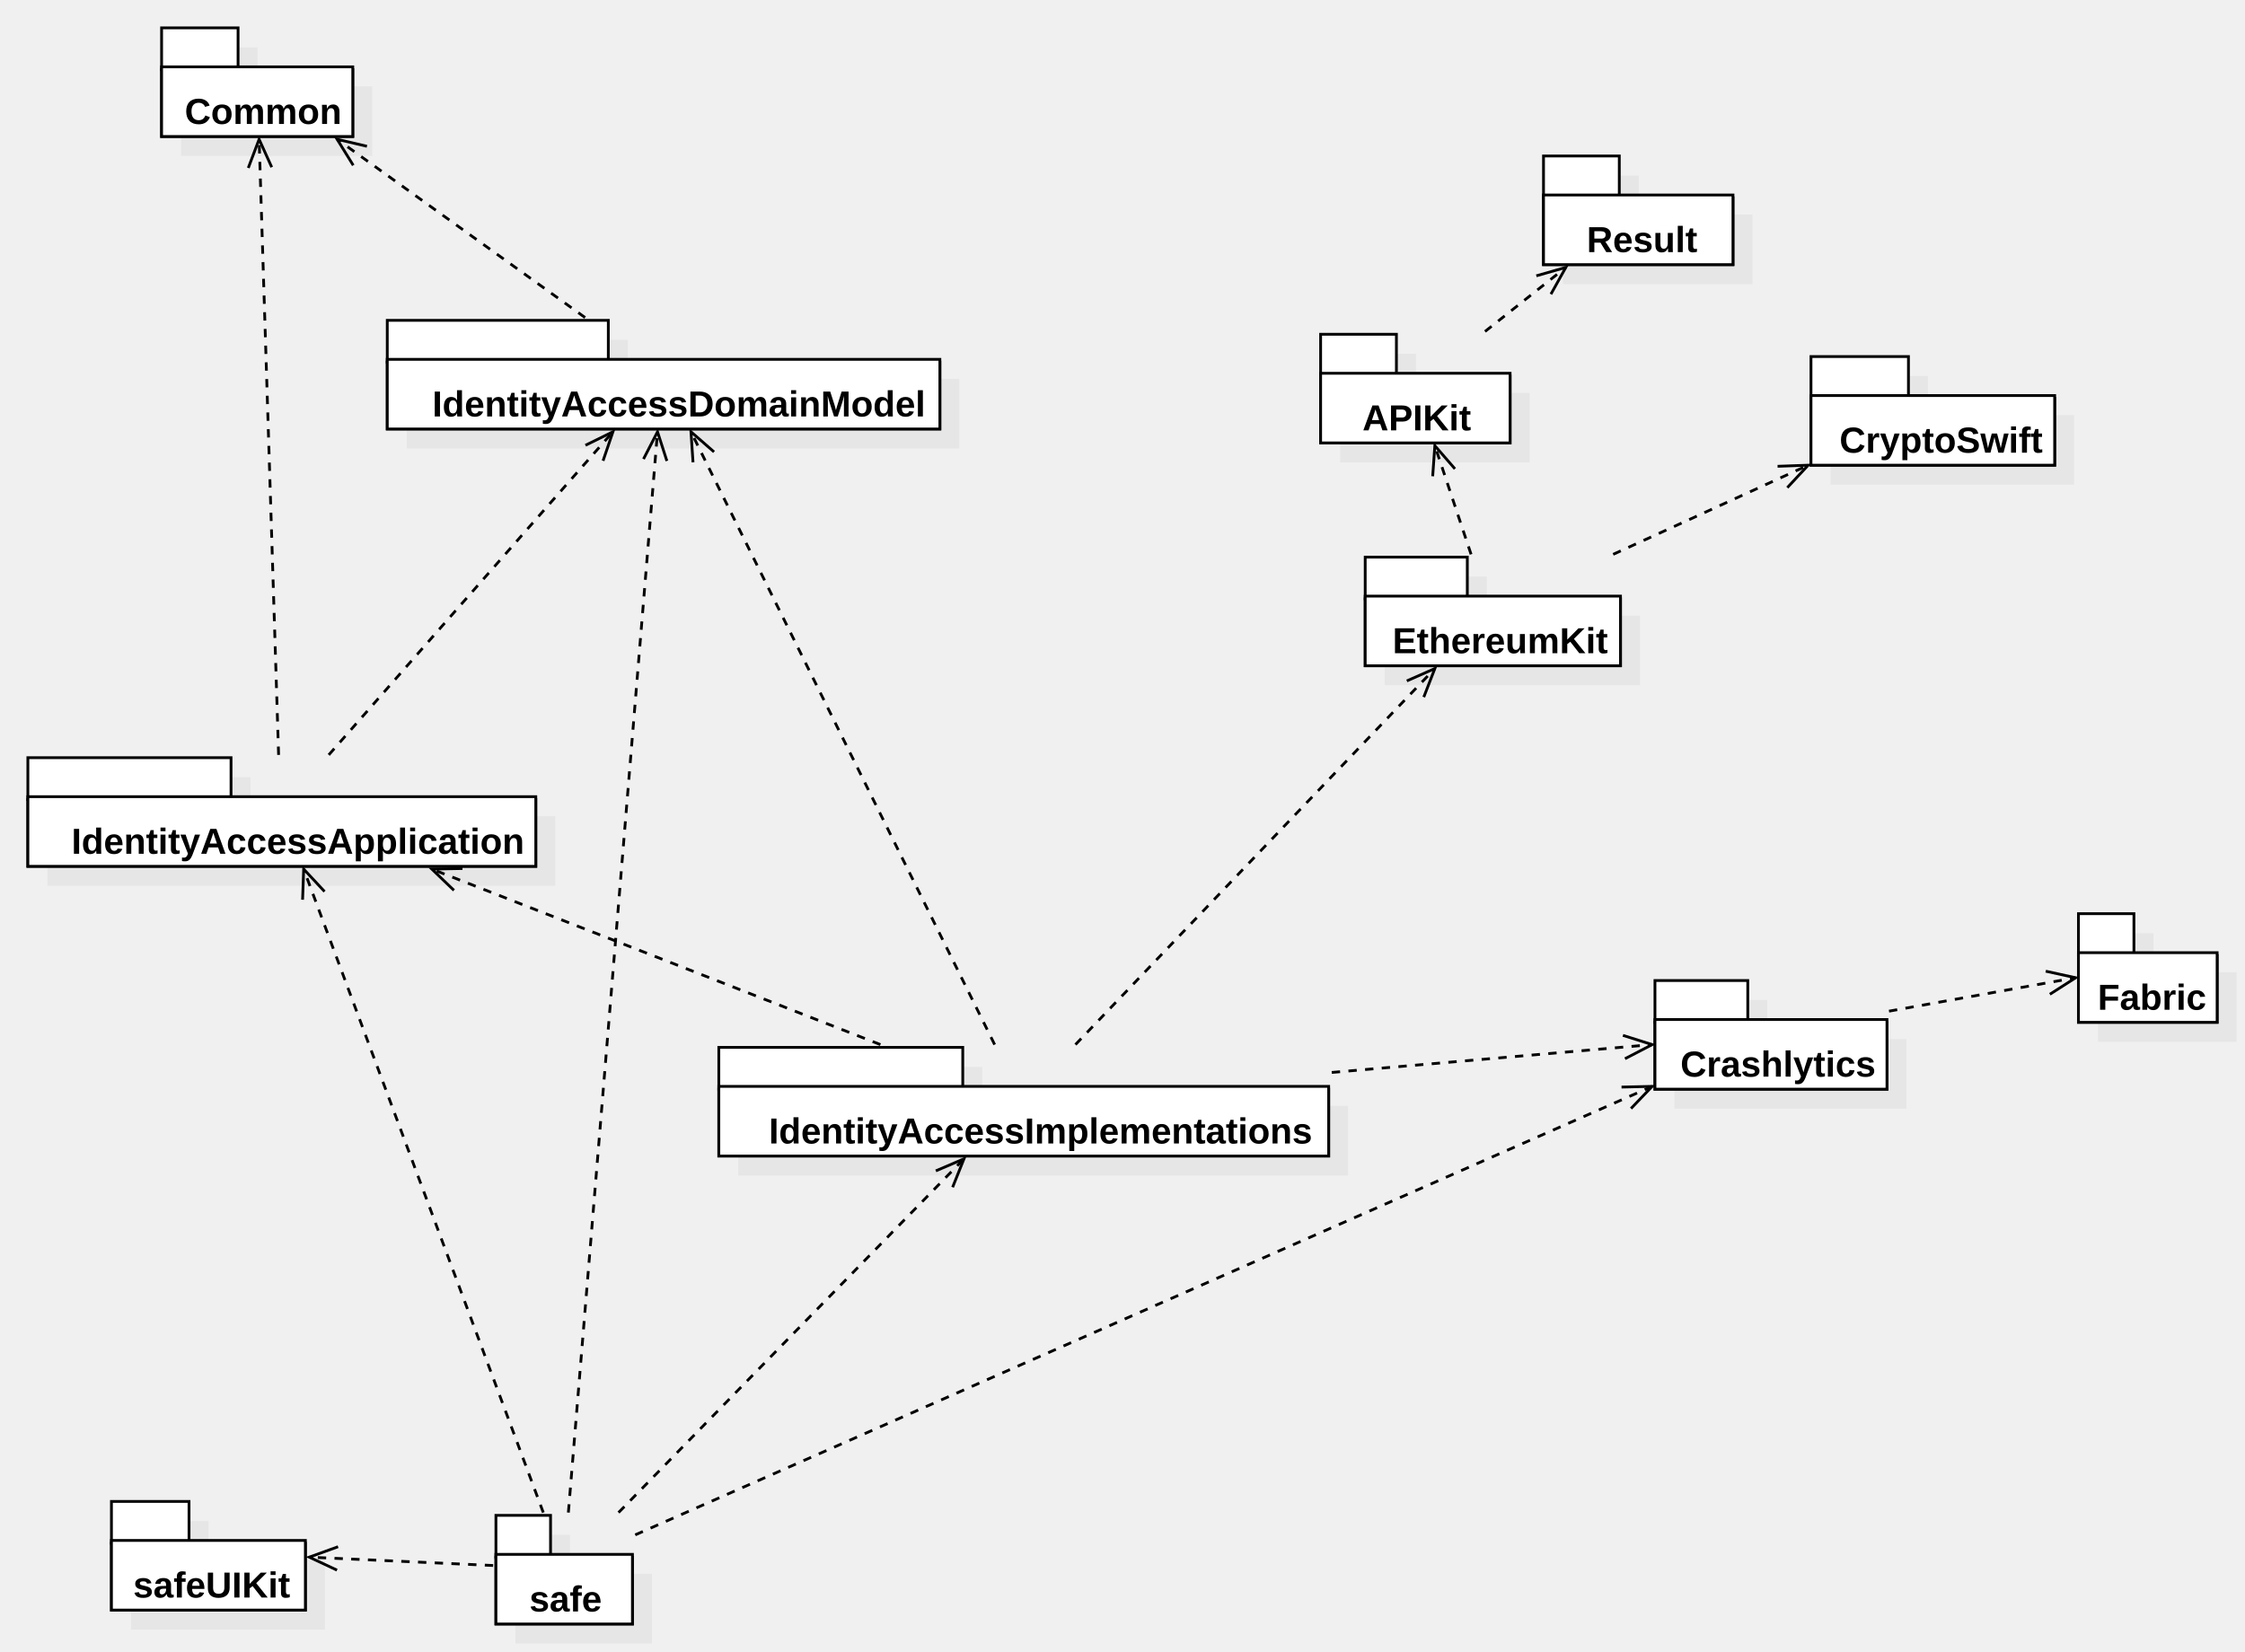
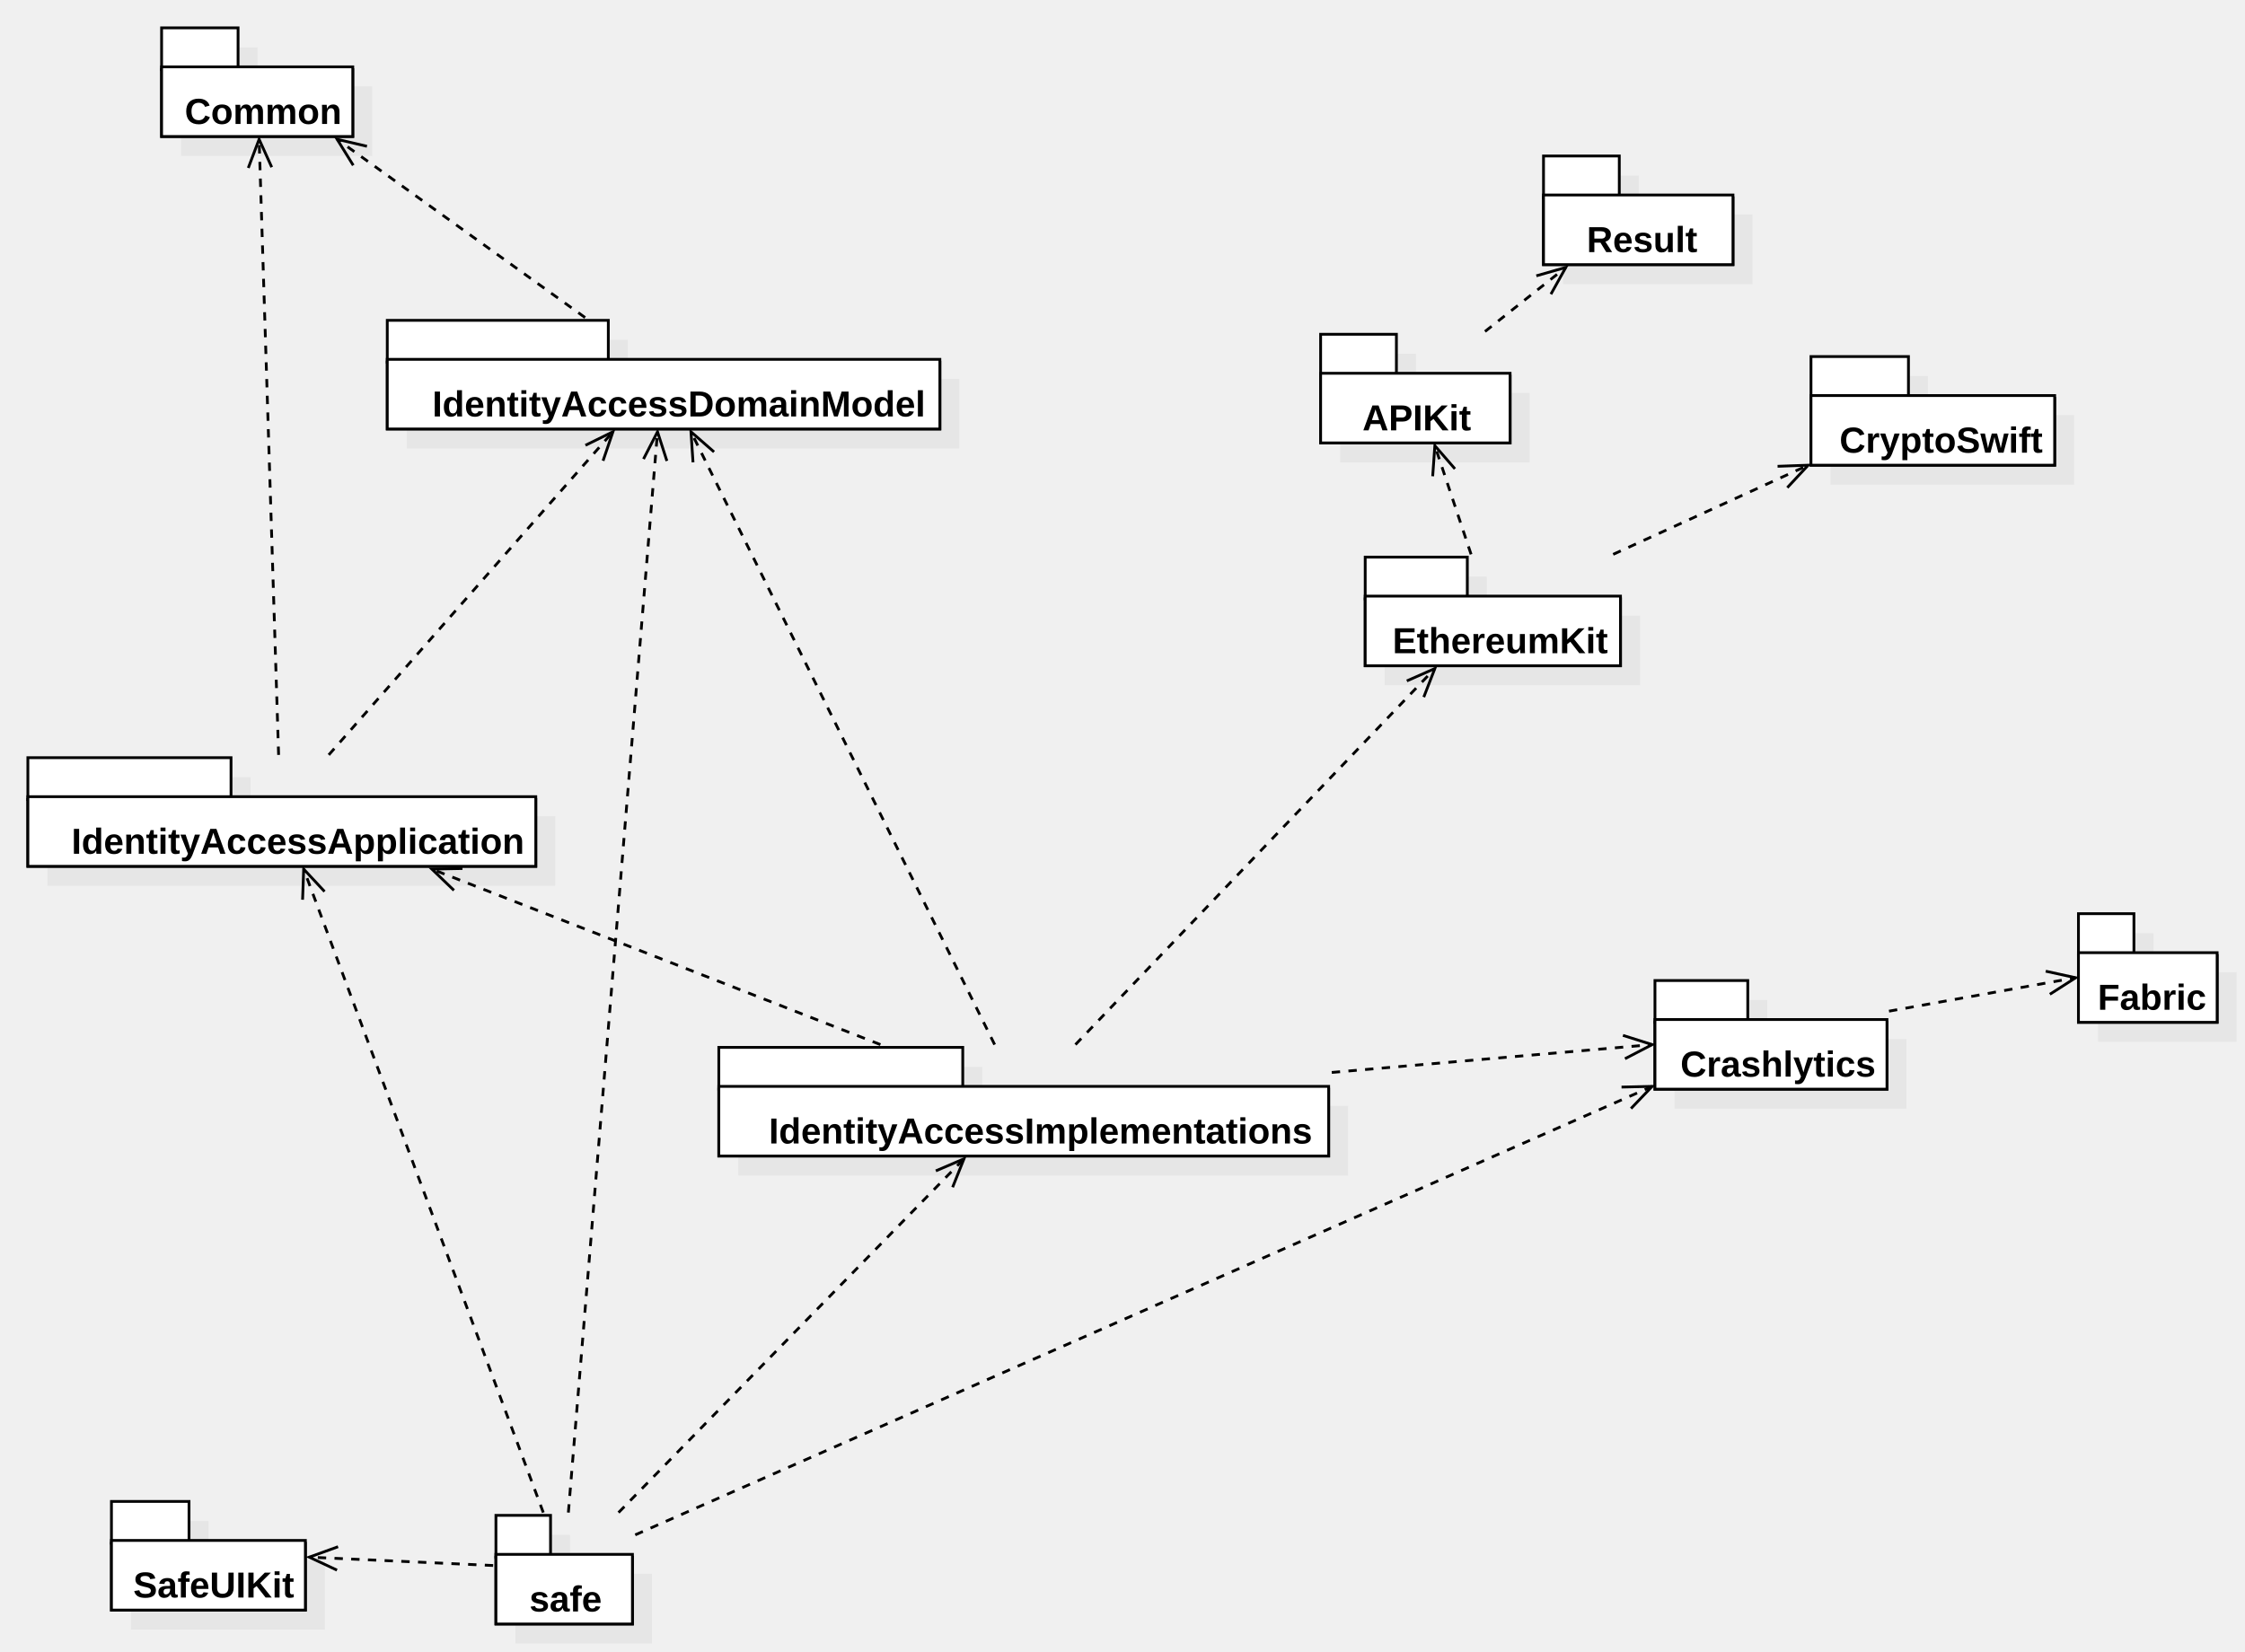
<svg xmlns="http://www.w3.org/2000/svg" version="1.1" width="805.777" height="593">
  <defs />
  <g>
    <g transform="translate(-454,-368) scale(1,1)">
      <rect fill="#C0C0C0" stroke="none" x="600" y="490" width="79.335" height="15" opacity="0.2" />
    </g>
    <g transform="translate(-454,-368) scale(1,1)">
      <rect fill="#C0C0C0" stroke="none" x="600" y="504" width="198.338" height="25" opacity="0.2" />
    </g>
    <g transform="translate(-454,-368) scale(1,1)">
      <rect fill="#ffffff" stroke="none" x="593" y="498" width="198.338" height="24" />
    </g>
    <g transform="translate(-454,-368) scale(1,1)">
      <path fill="none" stroke="#000000" d="M 593 498 L 791.338 498 L 791.338 522 L 593 522 L 593 498 Z Z" stroke-miterlimit="10" />
    </g>
    <g transform="translate(-454,-368) scale(1,1)">
      <rect fill="#ffffff" stroke="none" x="593" y="483" width="79.335" height="15" />
    </g>
    <g transform="translate(-454,-368) scale(1,1)">
      <path fill="none" stroke="#000000" d="M 593 483 L 672.335 483 L 672.335 498 L 593 498 L 593 483 Z Z" stroke-miterlimit="10" />
    </g>
    <g transform="translate(-454,-368) scale(1,1)">
      <rect fill="#ffffff" stroke="none" x="593" y="497" width="198.338" height="25" />
    </g>
    <g transform="translate(-454,-368) scale(1,1)">
      <path fill="none" stroke="#000000" d="M 593 497 L 791.338 497 L 791.338 522 L 593 522 L 593 497 Z Z" stroke-miterlimit="10" />
    </g>
    <g transform="translate(-454,-368) scale(1,1)">
      <g>
        <path fill="none" stroke="none" />
        <text fill="#000000" stroke="none" font-family="Arial" font-size="13px" font-style="normal" font-weight="bold" text-decoration="none" x="609.169" y="517.5">IdentityAccessDomainModel</text>
      </g>
    </g>
    <g transform="translate(-454,-368) scale(1,1)">
      <rect fill="#C0C0C0" stroke="none" x="471" y="647" width="72.921" height="15" opacity="0.2" />
    </g>
    <g transform="translate(-454,-368) scale(1,1)">
      <rect fill="#C0C0C0" stroke="none" x="471" y="661" width="182.304" height="25" opacity="0.2" />
    </g>
    <g transform="translate(-454,-368) scale(1,1)">
      <rect fill="#ffffff" stroke="none" x="464" y="655" width="182.304" height="24" />
    </g>
    <g transform="translate(-454,-368) scale(1,1)">
      <path fill="none" stroke="#000000" d="M 464 655 L 646.304 655 L 646.304 679 L 464 679 L 464 655 Z Z" stroke-miterlimit="10" />
    </g>
    <g transform="translate(-454,-368) scale(1,1)">
      <rect fill="#ffffff" stroke="none" x="464" y="640" width="72.921" height="15" />
    </g>
    <g transform="translate(-454,-368) scale(1,1)">
      <path fill="none" stroke="#000000" d="M 464 640 L 536.921 640 L 536.921 655 L 464 655 L 464 640 Z Z" stroke-miterlimit="10" />
    </g>
    <g transform="translate(-454,-368) scale(1,1)">
      <rect fill="#ffffff" stroke="none" x="464" y="654" width="182.304" height="25" />
    </g>
    <g transform="translate(-454,-368) scale(1,1)">
      <path fill="none" stroke="#000000" d="M 464 654 L 646.304 654 L 646.304 679 L 464 679 L 464 654 Z Z" stroke-miterlimit="10" />
    </g>
    <g transform="translate(-454,-368) scale(1,1)">
      <g>
        <path fill="none" stroke="none" />
        <text fill="#000000" stroke="none" font-family="Arial" font-size="13px" font-style="normal" font-weight="bold" text-decoration="none" x="479.652" y="674.5">IdentityAccessApplication</text>
      </g>
    </g>
    <g transform="translate(-454,-368) scale(1,1)">
      <path fill="none" stroke="#000000" d="M 572 639 L 674 523" stroke-miterlimit="10" stroke-dasharray="3" />
    </g>
    <g transform="translate(-454,-368) scale(1,1)">
      <path fill="none" stroke="#000000" d="M 670.45 533.412 L 674 523 L 664.128 527.852" stroke-miterlimit="10" />
    </g>
    <g transform="translate(-454,-368) scale(1,1)">
      <rect fill="#C0C0C0" stroke="none" x="719" y="751" width="87.554" height="15" opacity="0.2" />
    </g>
    <g transform="translate(-454,-368) scale(1,1)">
      <rect fill="#C0C0C0" stroke="none" x="719" y="765" width="218.885" height="25" opacity="0.2" />
    </g>
    <g transform="translate(-454,-368) scale(1,1)">
      <rect fill="#ffffff" stroke="none" x="712" y="759" width="218.885" height="24" />
    </g>
    <g transform="translate(-454,-368) scale(1,1)">
      <path fill="none" stroke="#000000" d="M 712 759 L 930.885 759 L 930.885 783 L 712 783 L 712 759 Z Z" stroke-miterlimit="10" />
    </g>
    <g transform="translate(-454,-368) scale(1,1)">
      <rect fill="#ffffff" stroke="none" x="712" y="744" width="87.554" height="15" />
    </g>
    <g transform="translate(-454,-368) scale(1,1)">
      <path fill="none" stroke="#000000" d="M 712 744 L 799.554 744 L 799.554 759 L 712 759 L 712 744 Z Z" stroke-miterlimit="10" />
    </g>
    <g transform="translate(-454,-368) scale(1,1)">
      <rect fill="#ffffff" stroke="none" x="712" y="758" width="218.885" height="25" />
    </g>
    <g transform="translate(-454,-368) scale(1,1)">
      <path fill="none" stroke="#000000" d="M 712 758 L 930.885 758 L 930.885 783 L 712 783 L 712 758 Z Z" stroke-miterlimit="10" />
    </g>
    <g transform="translate(-454,-368) scale(1,1)">
      <g>
        <path fill="none" stroke="none" />
        <text fill="#000000" stroke="none" font-family="Arial" font-size="13px" font-style="normal" font-weight="bold" text-decoration="none" x="729.943" y="778.5">IdentityAccessImplementations</text>
      </g>
    </g>
    <g transform="translate(-454,-368) scale(1,1)">
      <path fill="none" stroke="#000000" d="M 811 743 L 702 523" stroke-miterlimit="10" stroke-dasharray="3" />
    </g>
    <g transform="translate(-454,-368) scale(1,1)">
      <path fill="none" stroke="#000000" d="M 710.284 530.237 L 702 523 L 702.74 533.975" stroke-miterlimit="10" />
    </g>
    <g transform="translate(-454,-368) scale(1,1)">
      <rect fill="#C0C0C0" stroke="none" x="501" y="914" width="27.843" height="15" opacity="0.2" />
    </g>
    <g transform="translate(-454,-368) scale(1,1)">
      <rect fill="#C0C0C0" stroke="none" x="501" y="928" width="69.607" height="25" opacity="0.2" />
    </g>
    <g transform="translate(-454,-368) scale(1,1)">
      <rect fill="#ffffff" stroke="none" x="494" y="922" width="69.607" height="24" />
    </g>
    <g transform="translate(-454,-368) scale(1,1)">
      <path fill="none" stroke="#000000" d="M 494 922 L 563.607 922 L 563.607 946 L 494 946 L 494 922 Z Z" stroke-miterlimit="10" />
    </g>
    <g transform="translate(-454,-368) scale(1,1)">
      <rect fill="#ffffff" stroke="none" x="494" y="907" width="27.843" height="15" />
    </g>
    <g transform="translate(-454,-368) scale(1,1)">
      <path fill="none" stroke="#000000" d="M 494 907 L 521.843 907 L 521.843 922 L 494 922 L 494 907 Z Z" stroke-miterlimit="10" />
    </g>
    <g transform="translate(-454,-368) scale(1,1)">
      <rect fill="#ffffff" stroke="none" x="494" y="921" width="69.607" height="25" />
    </g>
    <g transform="translate(-454,-368) scale(1,1)">
      <path fill="none" stroke="#000000" d="M 494 921 L 563.607 921 L 563.607 946 L 494 946 L 494 921 Z Z" stroke-miterlimit="10" />
    </g>
    <g transform="translate(-454,-368) scale(1,1)">
      <g>
        <path fill="none" stroke="none" />
-         <text fill="#000000" stroke="none" font-family="Arial" font-size="13px" font-style="normal" font-weight="bold" text-decoration="none" x="501.804" y="941.5">safeUIKit</text>
+         <text fill="#000000" stroke="none" font-family="Arial" font-size="13px" font-style="normal" font-weight="bold" text-decoration="none" x="501.804" y="941.5">SafeUIKit</text>
      </g>
    </g>
    <g transform="translate(-454,-368) scale(1,1)">
      <rect fill="#C0C0C0" stroke="none" x="639" y="919" width="19.6" height="15" opacity="0.2" />
    </g>
    <g transform="translate(-454,-368) scale(1,1)">
      <rect fill="#C0C0C0" stroke="none" x="639" y="933" width="49" height="25" opacity="0.2" />
    </g>
    <g transform="translate(-454,-368) scale(1,1)">
      <rect fill="#ffffff" stroke="none" x="632" y="927" width="49" height="24" />
    </g>
    <g transform="translate(-454,-368) scale(1,1)">
      <path fill="none" stroke="#000000" d="M 632 927 L 681 927 L 681 951 L 632 951 L 632 927 Z Z" stroke-miterlimit="10" />
    </g>
    <g transform="translate(-454,-368) scale(1,1)">
      <rect fill="#ffffff" stroke="none" x="632" y="912" width="19.6" height="15" />
    </g>
    <g transform="translate(-454,-368) scale(1,1)">
      <path fill="none" stroke="#000000" d="M 632 912 L 651.6 912 L 651.6 927 L 632 927 L 632 912 Z Z" stroke-miterlimit="10" />
    </g>
    <g transform="translate(-454,-368) scale(1,1)">
      <rect fill="#ffffff" stroke="none" x="632" y="926" width="49" height="25" />
    </g>
    <g transform="translate(-454,-368) scale(1,1)">
      <path fill="none" stroke="#000000" d="M 632 926 L 681 926 L 681 951 L 632 951 L 632 926 Z Z" stroke-miterlimit="10" />
    </g>
    <g transform="translate(-454,-368) scale(1,1)">
      <g>
        <path fill="none" stroke="none" />
        <text fill="#000000" stroke="none" font-family="Arial" font-size="13px" font-style="normal" font-weight="bold" text-decoration="none" x="644" y="946.5">safe</text>
      </g>
    </g>
    <g transform="translate(-454,-368) scale(1,1)">
      <path fill="none" stroke="#000000" d="M 631 930 L 565 927" stroke-miterlimit="10" stroke-dasharray="3" />
    </g>
    <g transform="translate(-454,-368) scale(1,1)">
      <path fill="none" stroke="#000000" d="M 575.343 923.256 L 565 927 L 574.961 931.667" stroke-miterlimit="10" />
    </g>
    <g transform="translate(-454,-368) scale(1,1)">
      <path fill="none" stroke="#000000" d="M 649 911 L 563 680" stroke-miterlimit="10" stroke-dasharray="3" />
    </g>
    <g transform="translate(-454,-368) scale(1,1)">
      <path fill="none" stroke="#000000" d="M 570.491 688.055 L 563 680 L 562.601 690.993" stroke-miterlimit="10" />
    </g>
    <g transform="translate(-454,-368) scale(1,1)">
      <path fill="none" stroke="#000000" d="M 658 911 L 690 523" stroke-miterlimit="10" stroke-dasharray="3" />
    </g>
    <g transform="translate(-454,-368) scale(1,1)">
      <path fill="none" stroke="#000000" d="M 693.36 533.474 L 690 523 L 684.969 532.782" stroke-miterlimit="10" />
    </g>
    <g transform="translate(-454,-368) scale(1,1)">
      <path fill="none" stroke="#000000" d="M 676 911 L 800 784" stroke-miterlimit="10" stroke-dasharray="3" />
    </g>
    <g transform="translate(-454,-368) scale(1,1)">
      <path fill="none" stroke="#000000" d="M 795.912 794.212 L 800 784 L 789.888 788.331" stroke-miterlimit="10" />
    </g>
    <g transform="translate(-454,-368) scale(1,1)">
      <rect fill="#C0C0C0" stroke="none" x="1207" y="703" width="19.911" height="15" opacity="0.2" />
    </g>
    <g transform="translate(-454,-368) scale(1,1)">
      <rect fill="#C0C0C0" stroke="none" x="1207" y="717" width="49.777" height="25" opacity="0.2" />
    </g>
    <g transform="translate(-454,-368) scale(1,1)">
      <rect fill="#ffffff" stroke="none" x="1200" y="711" width="49.777" height="24" />
    </g>
    <g transform="translate(-454,-368) scale(1,1)">
      <path fill="none" stroke="#000000" d="M 1200 711 L 1249.777 711 L 1249.777 735 L 1200 735 L 1200 711 Z Z" stroke-miterlimit="10" />
    </g>
    <g transform="translate(-454,-368) scale(1,1)">
      <rect fill="#ffffff" stroke="none" x="1200" y="696" width="19.911" height="15" />
    </g>
    <g transform="translate(-454,-368) scale(1,1)">
      <path fill="none" stroke="#000000" d="M 1200 696 L 1219.911 696 L 1219.911 711 L 1200 711 L 1200 696 Z Z" stroke-miterlimit="10" />
    </g>
    <g transform="translate(-454,-368) scale(1,1)">
      <rect fill="#ffffff" stroke="none" x="1200" y="710" width="49.777" height="25" />
    </g>
    <g transform="translate(-454,-368) scale(1,1)">
      <path fill="none" stroke="#000000" d="M 1200 710 L 1249.777 710 L 1249.777 735 L 1200 735 L 1200 710 Z Z" stroke-miterlimit="10" />
    </g>
    <g transform="translate(-454,-368) scale(1,1)">
      <g>
        <path fill="none" stroke="none" />
        <text fill="#000000" stroke="none" font-family="Arial" font-size="13px" font-style="normal" font-weight="bold" text-decoration="none" x="1206.889" y="730.5">Fabric</text>
      </g>
    </g>
    <g transform="translate(-454,-368) scale(1,1)">
      <rect fill="#C0C0C0" stroke="none" x="1055" y="727" width="33.31" height="15" opacity="0.2" />
    </g>
    <g transform="translate(-454,-368) scale(1,1)">
      <rect fill="#C0C0C0" stroke="none" x="1055" y="741" width="83.274" height="25" opacity="0.2" />
    </g>
    <g transform="translate(-454,-368) scale(1,1)">
      <rect fill="#ffffff" stroke="none" x="1048" y="735" width="83.274" height="24" />
    </g>
    <g transform="translate(-454,-368) scale(1,1)">
      <path fill="none" stroke="#000000" d="M 1048 735 L 1131.274 735 L 1131.274 759 L 1048 759 L 1048 735 Z Z" stroke-miterlimit="10" />
    </g>
    <g transform="translate(-454,-368) scale(1,1)">
      <rect fill="#ffffff" stroke="none" x="1048" y="720" width="33.31" height="15" />
    </g>
    <g transform="translate(-454,-368) scale(1,1)">
      <path fill="none" stroke="#000000" d="M 1048 720 L 1081.31 720 L 1081.31 735 L 1048 735 L 1048 720 Z Z" stroke-miterlimit="10" />
    </g>
    <g transform="translate(-454,-368) scale(1,1)">
      <rect fill="#ffffff" stroke="none" x="1048" y="734" width="83.274" height="25" />
    </g>
    <g transform="translate(-454,-368) scale(1,1)">
      <path fill="none" stroke="#000000" d="M 1048 734 L 1131.274 734 L 1131.274 759 L 1048 759 L 1048 734 Z Z" stroke-miterlimit="10" />
    </g>
    <g transform="translate(-454,-368) scale(1,1)">
      <g>
        <path fill="none" stroke="none" />
        <text fill="#000000" stroke="none" font-family="Arial" font-size="13px" font-style="normal" font-weight="bold" text-decoration="none" x="1057.137" y="754.5">Crashlytics</text>
      </g>
    </g>
    <g transform="translate(-454,-368) scale(1,1)">
      <path fill="none" stroke="#000000" d="M 1132 731 L 1199 719" stroke-miterlimit="10" stroke-dasharray="3" />
    </g>
    <g transform="translate(-454,-368) scale(1,1)">
      <path fill="none" stroke="#000000" d="M 1189.739 724.935 L 1199 719 L 1188.254 716.648" stroke-miterlimit="10" />
    </g>
    <g transform="translate(-454,-368) scale(1,1)">
      <path fill="none" stroke="#000000" d="M 932 753 L 1047 743" stroke-miterlimit="10" stroke-dasharray="3" />
    </g>
    <g transform="translate(-454,-368) scale(1,1)">
      <path fill="none" stroke="#000000" d="M 1037.24 748.074 L 1047 743 L 1036.511 739.687" stroke-miterlimit="10" />
    </g>
    <g transform="translate(-454,-368) scale(1,1)">
      <path fill="none" stroke="#000000" d="M 682 919 L 1047 758" stroke-miterlimit="10" stroke-dasharray="3" />
    </g>
    <g transform="translate(-454,-368) scale(1,1)">
      <path fill="none" stroke="#000000" d="M 1039.401 765.953 L 1047 758 L 1036.003 758.25" stroke-miterlimit="10" />
    </g>
    <g transform="translate(-454,-368) scale(1,1)">
      <rect fill="#C0C0C0" stroke="none" x="519" y="385" width="27.447" height="15" opacity="0.2" />
    </g>
    <g transform="translate(-454,-368) scale(1,1)">
      <rect fill="#C0C0C0" stroke="none" x="519" y="399" width="68.617" height="25" opacity="0.2" />
    </g>
    <g transform="translate(-454,-368) scale(1,1)">
      <rect fill="#ffffff" stroke="none" x="512" y="393" width="68.617" height="24" />
    </g>
    <g transform="translate(-454,-368) scale(1,1)">
      <path fill="none" stroke="#000000" d="M 512 393 L 580.617 393 L 580.617 417 L 512 417 L 512 393 Z Z" stroke-miterlimit="10" />
    </g>
    <g transform="translate(-454,-368) scale(1,1)">
      <rect fill="#ffffff" stroke="none" x="512" y="378" width="27.447" height="15" />
    </g>
    <g transform="translate(-454,-368) scale(1,1)">
      <path fill="none" stroke="#000000" d="M 512 378 L 539.447 378 L 539.447 393 L 512 393 L 512 378 Z Z" stroke-miterlimit="10" />
    </g>
    <g transform="translate(-454,-368) scale(1,1)">
      <rect fill="#ffffff" stroke="none" x="512" y="392" width="68.617" height="25" />
    </g>
    <g transform="translate(-454,-368) scale(1,1)">
      <path fill="none" stroke="#000000" d="M 512 392 L 580.617 392 L 580.617 417 L 512 417 L 512 392 Z Z" stroke-miterlimit="10" />
    </g>
    <g transform="translate(-454,-368) scale(1,1)">
      <g>
        <path fill="none" stroke="none" />
        <text fill="#000000" stroke="none" font-family="Arial" font-size="13px" font-style="normal" font-weight="bold" text-decoration="none" x="520.309" y="412.5">Common</text>
      </g>
    </g>
    <g transform="translate(-454,-368) scale(1,1)">
      <path fill="none" stroke="#000000" d="M 664 482 L 575 418" stroke-miterlimit="10" stroke-dasharray="3" />
    </g>
    <g transform="translate(-454,-368) scale(1,1)">
      <path fill="none" stroke="#000000" d="M 585.708 420.516 L 575 418 L 580.793 427.351" stroke-miterlimit="10" />
    </g>
    <g transform="translate(-454,-368) scale(1,1)">
      <path fill="none" stroke="#000000" d="M 554 639 L 547 418" stroke-miterlimit="10" stroke-dasharray="3" />
    </g>
    <g transform="translate(-454,-368) scale(1,1)">
      <path fill="none" stroke="#000000" d="M 551.529 428.024 L 547 418 L 543.114 428.291" stroke-miterlimit="10" />
    </g>
    <g transform="translate(-454,-368) scale(1,1)">
      <rect fill="#C0C0C0" stroke="none" x="935" y="495" width="27.2" height="15" opacity="0.2" />
    </g>
    <g transform="translate(-454,-368) scale(1,1)">
      <rect fill="#C0C0C0" stroke="none" x="935" y="509" width="68" height="25" opacity="0.2" />
    </g>
    <g transform="translate(-454,-368) scale(1,1)">
      <rect fill="#ffffff" stroke="none" x="928" y="503" width="68" height="24" />
    </g>
    <g transform="translate(-454,-368) scale(1,1)">
      <path fill="none" stroke="#000000" d="M 928 503 L 996 503 L 996 527 L 928 527 L 928 503 Z Z" stroke-miterlimit="10" />
    </g>
    <g transform="translate(-454,-368) scale(1,1)">
      <rect fill="#ffffff" stroke="none" x="928" y="488" width="27.2" height="15" />
    </g>
    <g transform="translate(-454,-368) scale(1,1)">
      <path fill="none" stroke="#000000" d="M 928 488 L 955.2 488 L 955.2 503 L 928 503 L 928 488 Z Z" stroke-miterlimit="10" />
    </g>
    <g transform="translate(-454,-368) scale(1,1)">
      <rect fill="#ffffff" stroke="none" x="928" y="502" width="68" height="25" />
    </g>
    <g transform="translate(-454,-368) scale(1,1)">
      <path fill="none" stroke="#000000" d="M 928 502 L 996 502 L 996 527 L 928 527 L 928 502 Z Z" stroke-miterlimit="10" />
    </g>
    <g transform="translate(-454,-368) scale(1,1)">
      <g>
        <path fill="none" stroke="none" />
        <text fill="#000000" stroke="none" font-family="Arial" font-size="13px" font-style="normal" font-weight="bold" text-decoration="none" x="943" y="522.5">APIKit</text>
      </g>
    </g>
    <g transform="translate(-454,-368) scale(1,1)">
      <rect fill="#C0C0C0" stroke="none" x="1015" y="431" width="27.2" height="15" opacity="0.2" />
    </g>
    <g transform="translate(-454,-368) scale(1,1)">
      <rect fill="#C0C0C0" stroke="none" x="1015" y="445" width="68" height="25" opacity="0.2" />
    </g>
    <g transform="translate(-454,-368) scale(1,1)">
      <rect fill="#ffffff" stroke="none" x="1008" y="439" width="68" height="24" />
    </g>
    <g transform="translate(-454,-368) scale(1,1)">
      <path fill="none" stroke="#000000" d="M 1008 439 L 1076 439 L 1076 463 L 1008 463 L 1008 439 Z Z" stroke-miterlimit="10" />
    </g>
    <g transform="translate(-454,-368) scale(1,1)">
      <rect fill="#ffffff" stroke="none" x="1008" y="424" width="27.2" height="15" />
    </g>
    <g transform="translate(-454,-368) scale(1,1)">
      <path fill="none" stroke="#000000" d="M 1008 424 L 1035.2 424 L 1035.2 439 L 1008 439 L 1008 424 Z Z" stroke-miterlimit="10" />
    </g>
    <g transform="translate(-454,-368) scale(1,1)">
      <rect fill="#ffffff" stroke="none" x="1008" y="438" width="68" height="25" />
    </g>
    <g transform="translate(-454,-368) scale(1,1)">
      <path fill="none" stroke="#000000" d="M 1008 438 L 1076 438 L 1076 463 L 1008 463 L 1008 438 Z Z" stroke-miterlimit="10" />
    </g>
    <g transform="translate(-454,-368) scale(1,1)">
      <g>
        <path fill="none" stroke="none" />
        <text fill="#000000" stroke="none" font-family="Arial" font-size="13px" font-style="normal" font-weight="bold" text-decoration="none" x="1023.5" y="458.5">Result</text>
      </g>
    </g>
    <g transform="translate(-454,-368) scale(1,1)">
      <rect fill="#C0C0C0" stroke="none" x="1111" y="503" width="34.985" height="15" opacity="0.2" />
    </g>
    <g transform="translate(-454,-368) scale(1,1)">
      <rect fill="#C0C0C0" stroke="none" x="1111" y="517" width="87.463" height="25" opacity="0.2" />
    </g>
    <g transform="translate(-454,-368) scale(1,1)">
      <rect fill="#ffffff" stroke="none" x="1104" y="511" width="87.463" height="24" />
    </g>
    <g transform="translate(-454,-368) scale(1,1)">
      <path fill="none" stroke="#000000" d="M 1104 511 L 1191.463 511 L 1191.463 535 L 1104 535 L 1104 511 Z Z" stroke-miterlimit="10" />
    </g>
    <g transform="translate(-454,-368) scale(1,1)">
      <rect fill="#ffffff" stroke="none" x="1104" y="496" width="34.985" height="15" />
    </g>
    <g transform="translate(-454,-368) scale(1,1)">
      <path fill="none" stroke="#000000" d="M 1104 496 L 1138.985 496 L 1138.985 511 L 1104 511 L 1104 496 Z Z" stroke-miterlimit="10" />
    </g>
    <g transform="translate(-454,-368) scale(1,1)">
      <rect fill="#ffffff" stroke="none" x="1104" y="510" width="87.463" height="25" />
    </g>
    <g transform="translate(-454,-368) scale(1,1)">
      <path fill="none" stroke="#000000" d="M 1104 510 L 1191.463 510 L 1191.463 535 L 1104 535 L 1104 510 Z Z" stroke-miterlimit="10" />
    </g>
    <g transform="translate(-454,-368) scale(1,1)">
      <g>
        <path fill="none" stroke="none" />
        <text fill="#000000" stroke="none" font-family="Arial" font-size="13px" font-style="normal" font-weight="bold" text-decoration="none" x="1114.232" y="530.5">CryptoSwift</text>
      </g>
    </g>
    <g transform="translate(-454,-368) scale(1,1)">
      <rect fill="#C0C0C0" stroke="none" x="951" y="575" width="36.651" height="15" opacity="0.2" />
    </g>
    <g transform="translate(-454,-368) scale(1,1)">
      <rect fill="#C0C0C0" stroke="none" x="951" y="589" width="91.627" height="25" opacity="0.2" />
    </g>
    <g transform="translate(-454,-368) scale(1,1)">
      <rect fill="#ffffff" stroke="none" x="944" y="583" width="91.627" height="24" />
    </g>
    <g transform="translate(-454,-368) scale(1,1)">
      <path fill="none" stroke="#000000" d="M 944 583 L 1035.627 583 L 1035.627 607 L 944 607 L 944 583 Z Z" stroke-miterlimit="10" />
    </g>
    <g transform="translate(-454,-368) scale(1,1)">
      <rect fill="#ffffff" stroke="none" x="944" y="568" width="36.651" height="15" />
    </g>
    <g transform="translate(-454,-368) scale(1,1)">
      <path fill="none" stroke="#000000" d="M 944 568 L 980.651 568 L 980.651 583 L 944 583 L 944 568 Z Z" stroke-miterlimit="10" />
    </g>
    <g transform="translate(-454,-368) scale(1,1)">
      <rect fill="#ffffff" stroke="none" x="944" y="582" width="91.627" height="25" />
    </g>
    <g transform="translate(-454,-368) scale(1,1)">
      <path fill="none" stroke="#000000" d="M 944 582 L 1035.627 582 L 1035.627 607 L 944 607 L 944 582 Z Z" stroke-miterlimit="10" />
    </g>
    <g transform="translate(-454,-368) scale(1,1)">
      <g>
        <path fill="none" stroke="none" />
        <text fill="#000000" stroke="none" font-family="Arial" font-size="13px" font-style="normal" font-weight="bold" text-decoration="none" x="953.814" y="602.5">EthereumKit</text>
      </g>
    </g>
    <g transform="translate(-454,-368) scale(1,1)">
      <path fill="none" stroke="#000000" d="M 982 567 L 969 528" stroke-miterlimit="10" stroke-dasharray="3" />
    </g>
    <g transform="translate(-454,-368) scale(1,1)">
      <path fill="none" stroke="#000000" d="M 976.207 536.31 L 969 528 L 968.22 538.972" stroke-miterlimit="10" />
    </g>
    <g transform="translate(-454,-368) scale(1,1)">
      <path fill="none" stroke="#000000" d="M 987 487 L 1016 464" stroke-miterlimit="10" stroke-dasharray="3" />
    </g>
    <g transform="translate(-454,-368) scale(1,1)">
      <path fill="none" stroke="#000000" d="M 1010.653 473.613 L 1016 464 L 1005.422 467.017" stroke-miterlimit="10" />
    </g>
    <g transform="translate(-454,-368) scale(1,1)">
      <path fill="none" stroke="#000000" d="M 1033 567 L 1103 535" stroke-miterlimit="10" stroke-dasharray="3" />
    </g>
    <g transform="translate(-454,-368) scale(1,1)">
      <path fill="none" stroke="#000000" d="M 1095.507 543.054 L 1103 535 L 1092.007 535.397" stroke-miterlimit="10" />
    </g>
    <g transform="translate(-454,-368) scale(1,1)">
      <path fill="none" stroke="#000000" d="M 840 743 L 969 608" stroke-miterlimit="10" stroke-dasharray="3" />
    </g>
    <g transform="translate(-454,-368) scale(1,1)">
      <path fill="none" stroke="#000000" d="M 965.022 618.256 L 969 608 L 958.936 612.439" stroke-miterlimit="10" />
    </g>
    <g transform="translate(-454,-368) scale(1,1)">
      <path fill="none" stroke="#000000" d="M 770 743 L 609 680" stroke-miterlimit="10" stroke-dasharray="3" />
    </g>
    <g transform="translate(-454,-368) scale(1,1)">
      <path fill="none" stroke="#000000" d="M 619.998 679.783 L 609 680 L 616.93 687.623" stroke-miterlimit="10" />
    </g>
  </g>
</svg>
